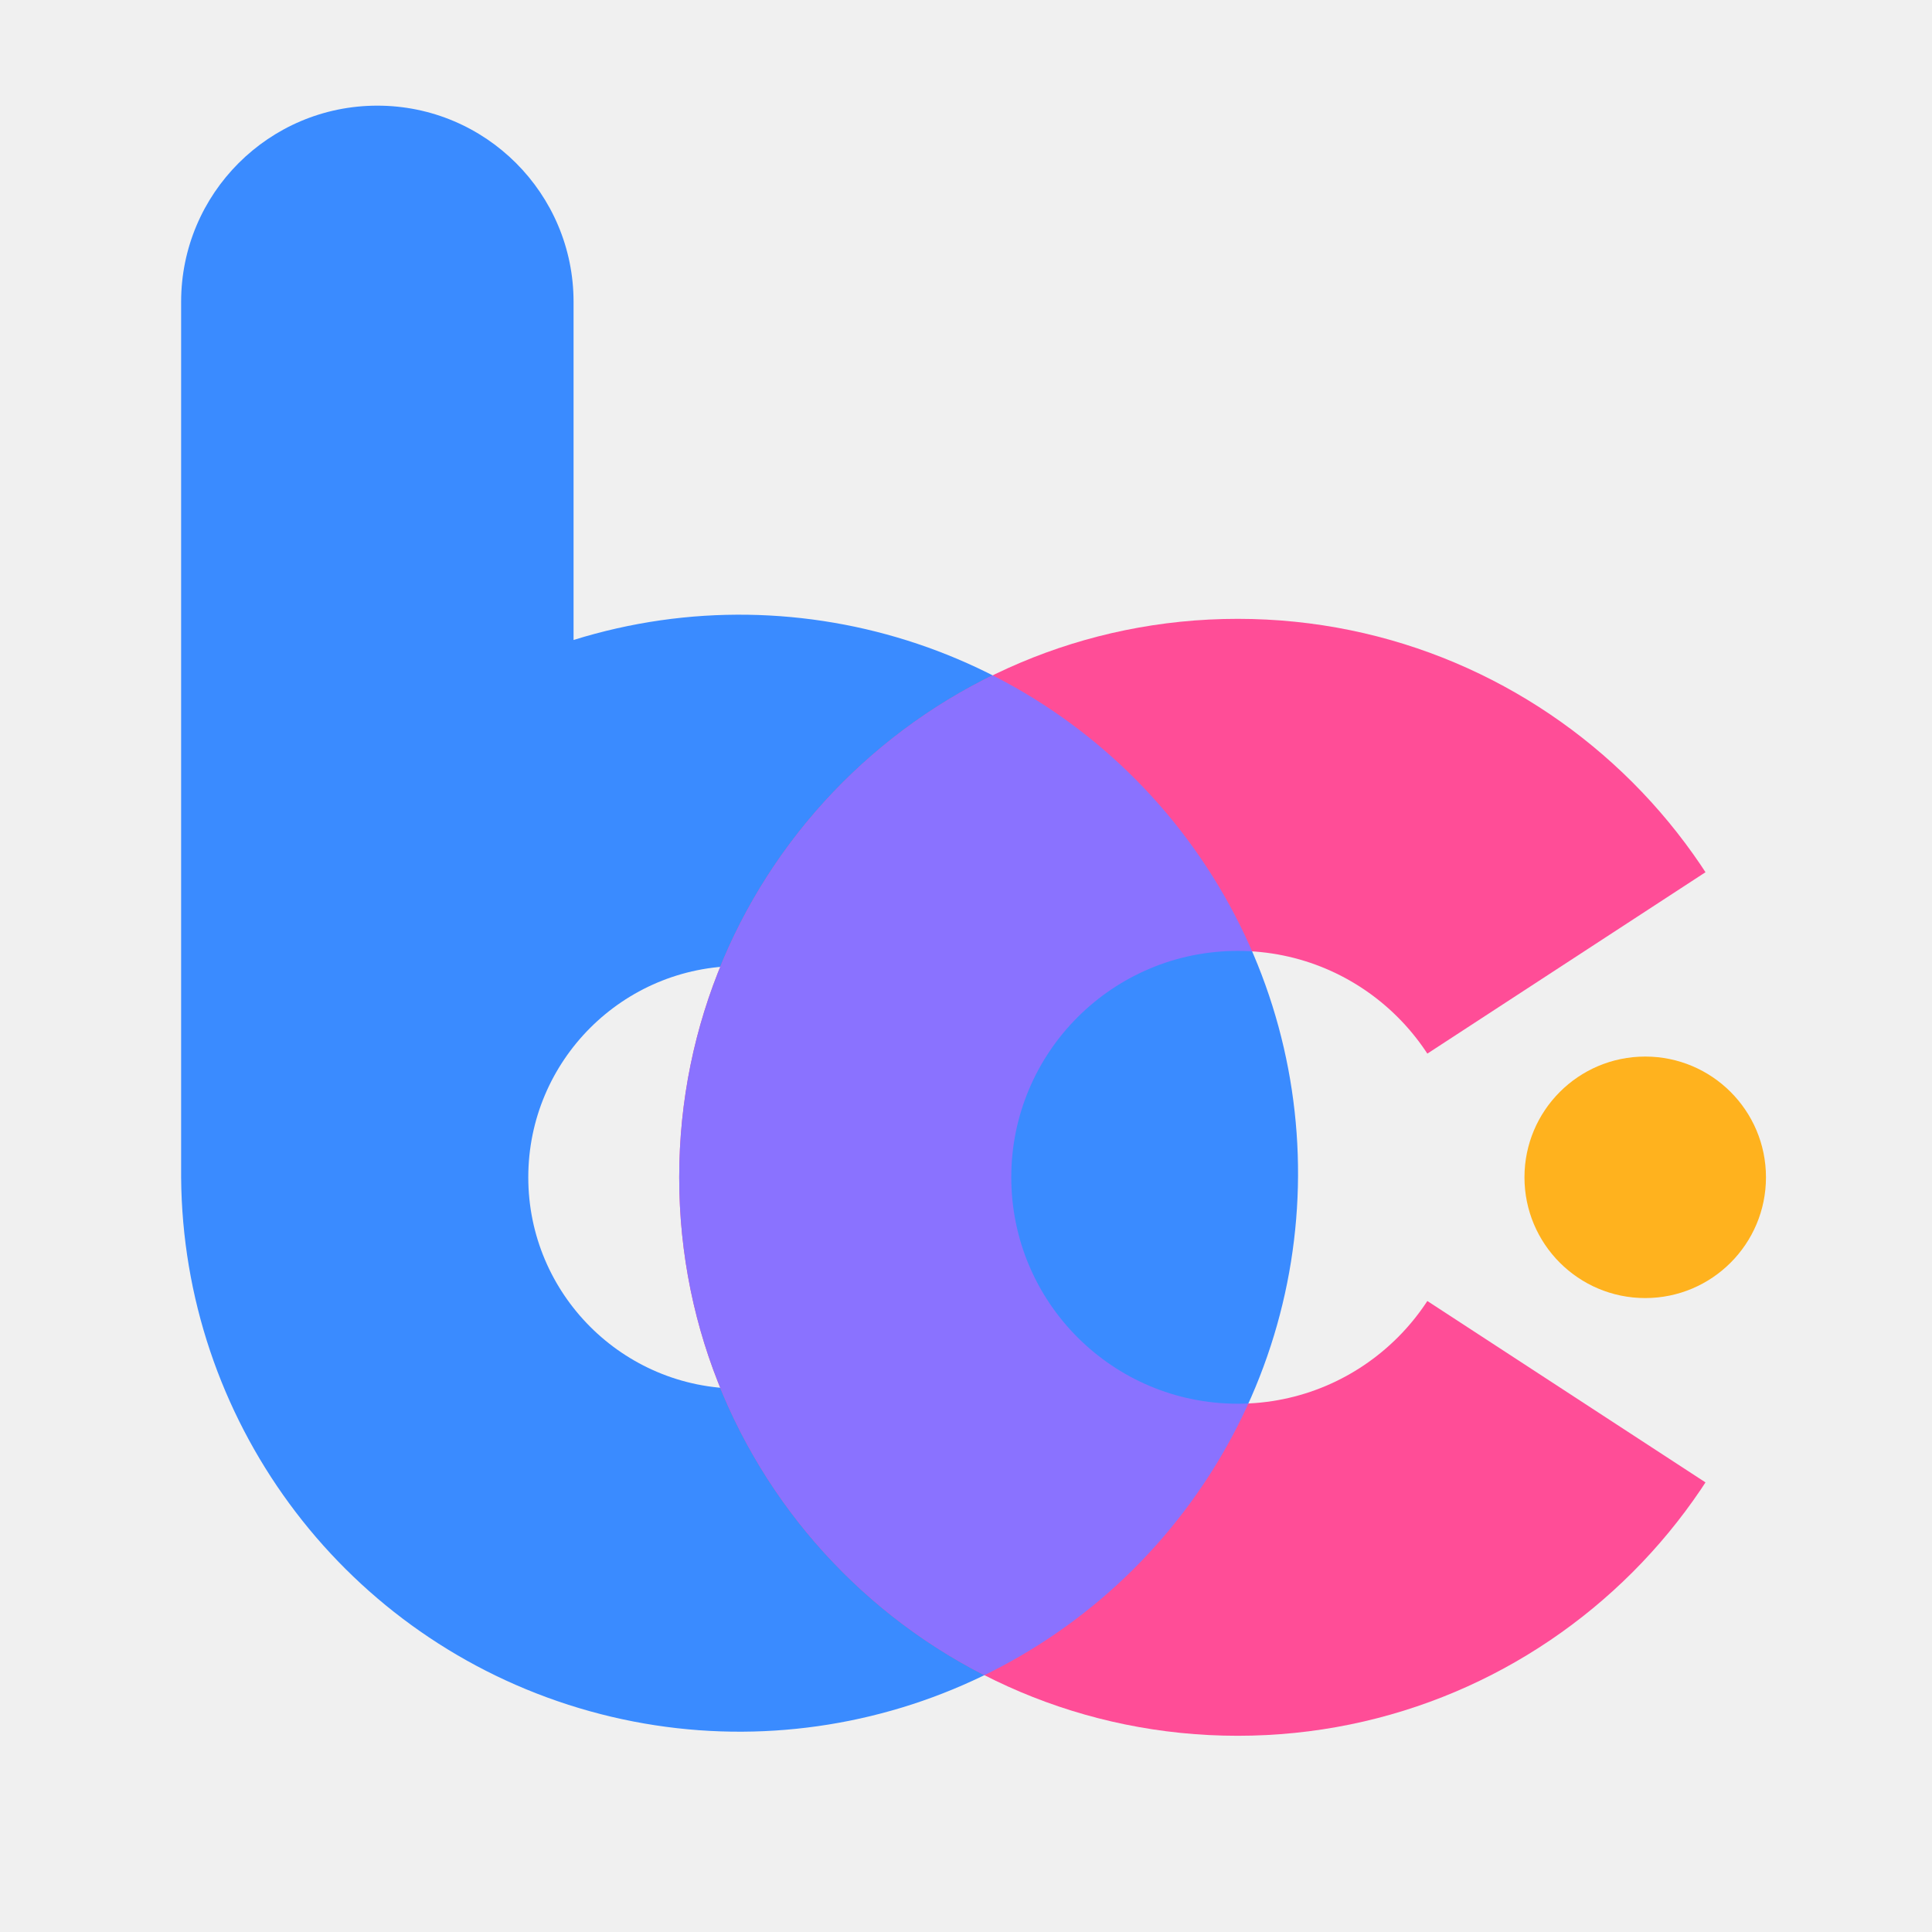
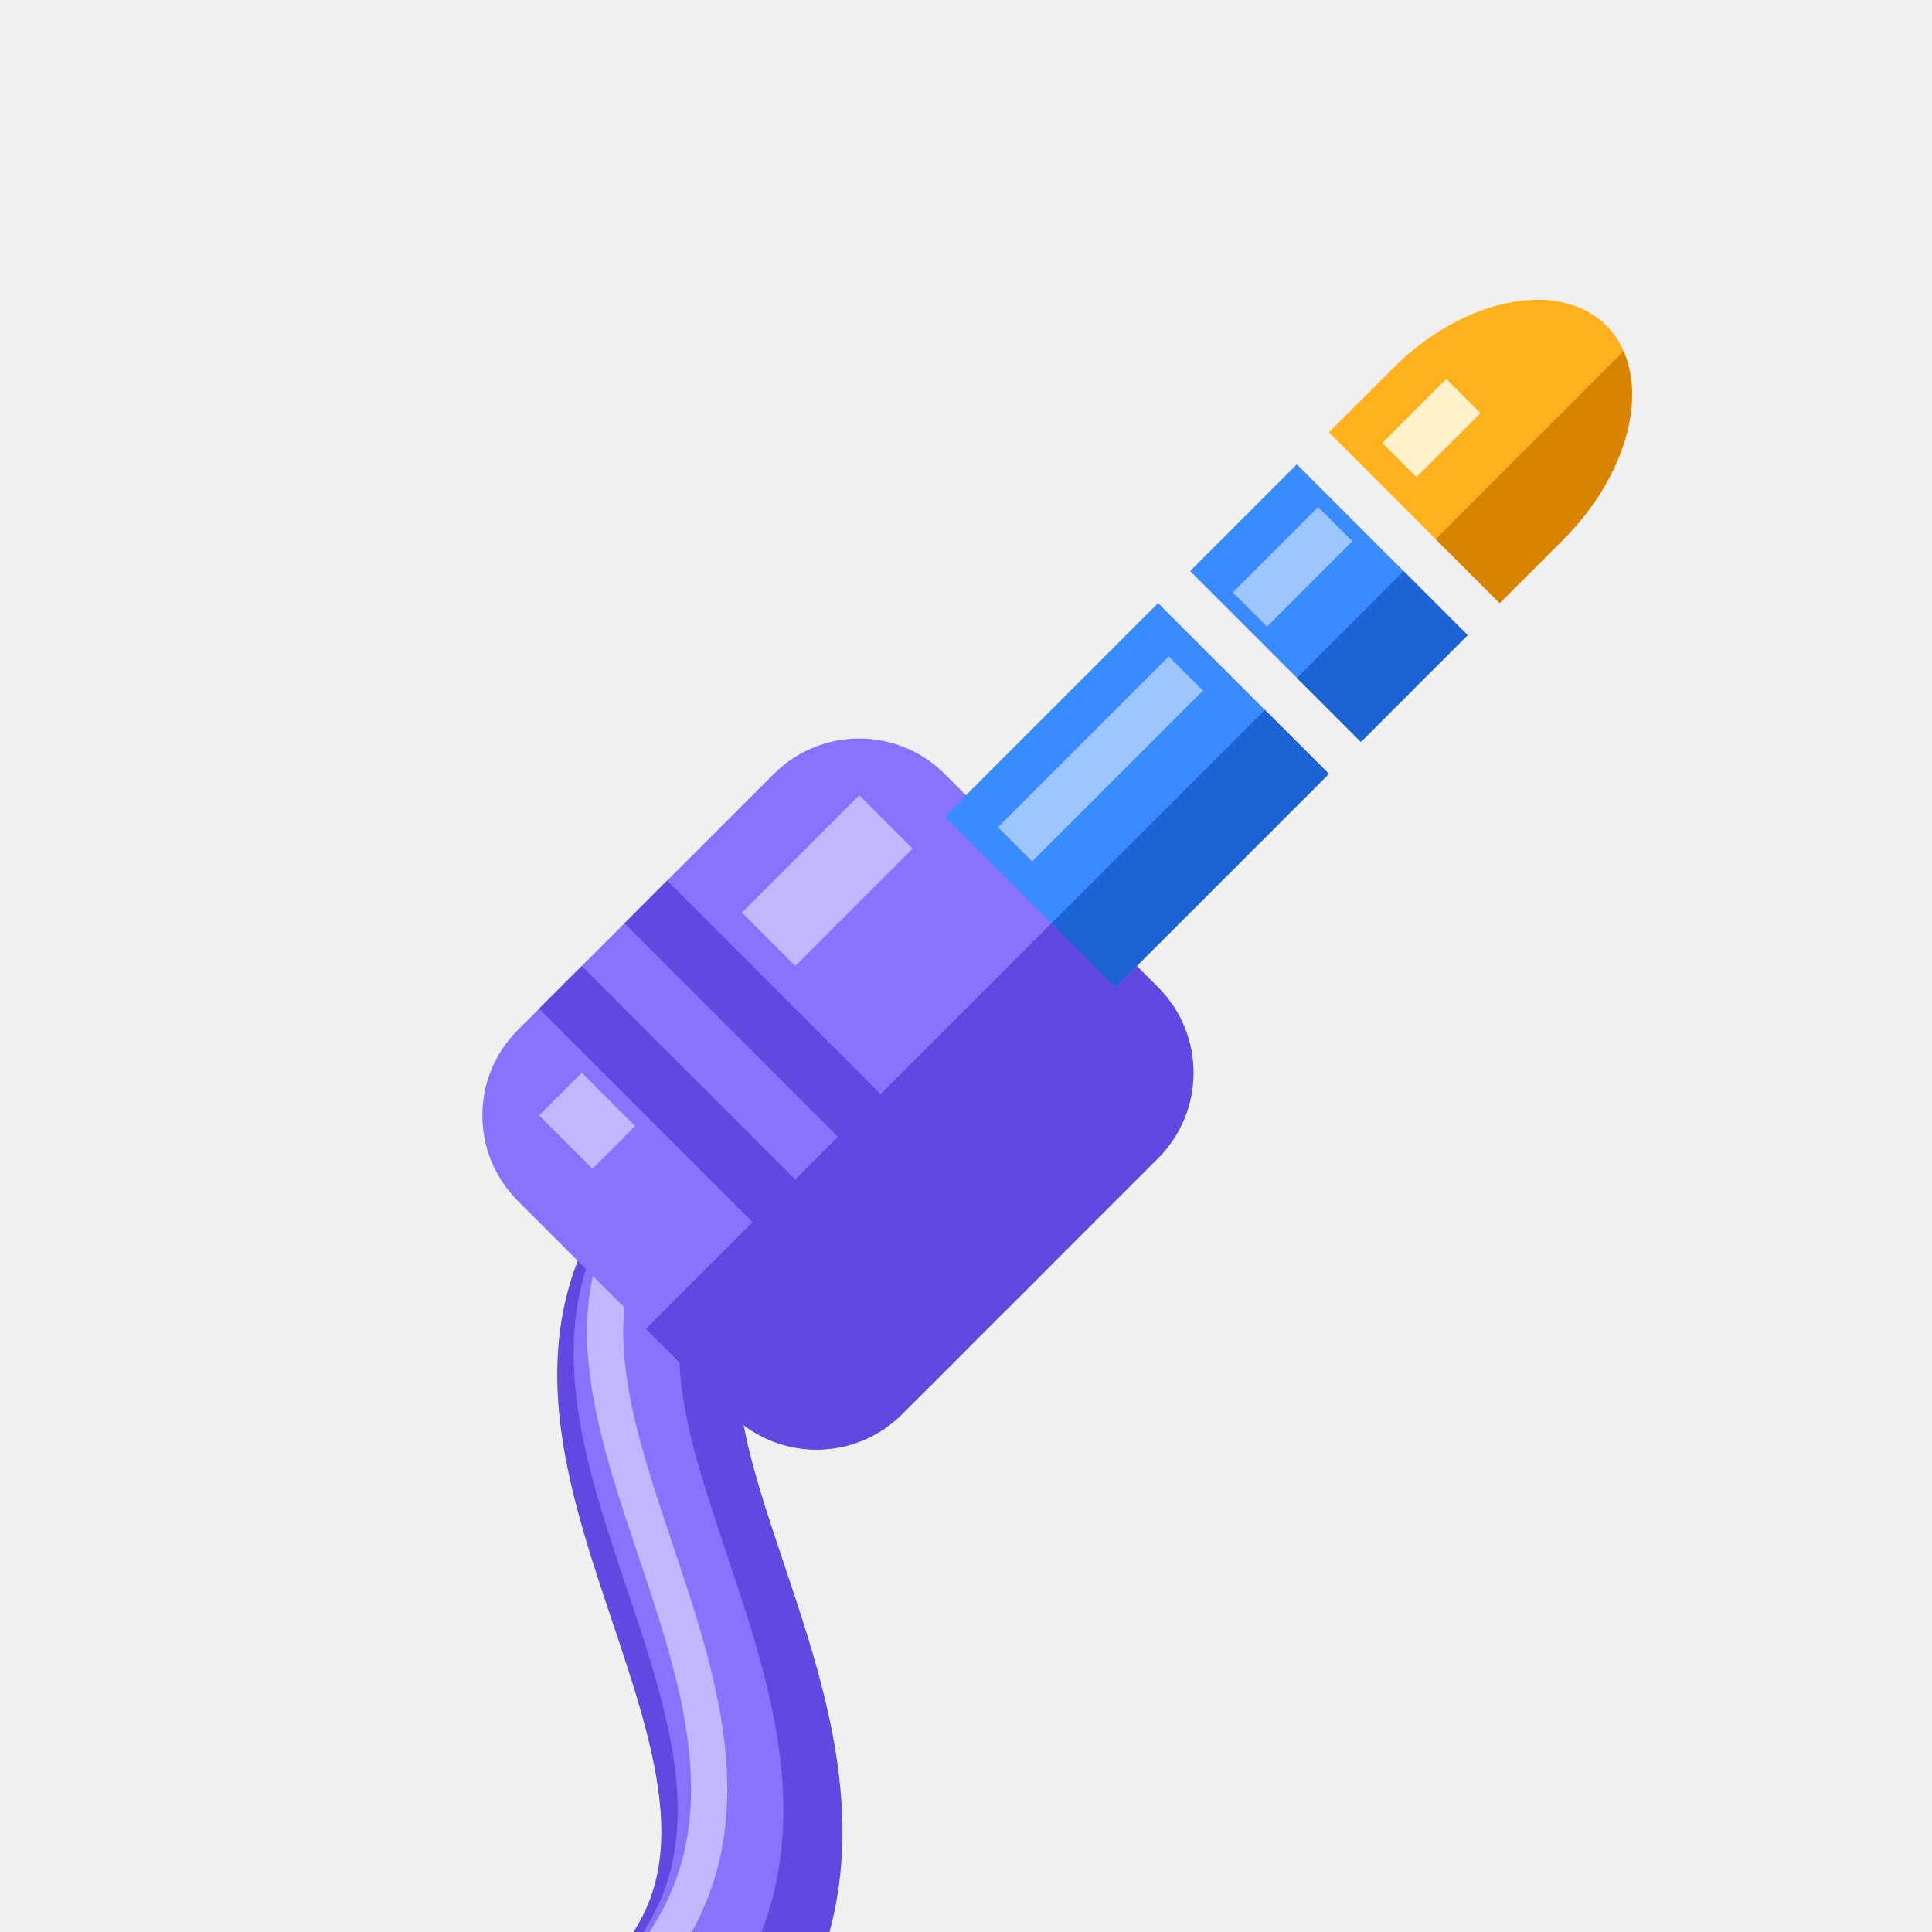
- <svg xmlns="http://www.w3.org/2000/svg" viewBox="0 0 64 64" role="img" aria-label="blac">
-   <defs>
-     <path id="b" d="M6 10a6.5 6.5 0 0 1 13 0v11.2A18.5 18.5 0 1 1 6 39Z" />
-     <clipPath id="b-clip">
-       <use href="#b" />
-     </clipPath>
-     <mask id="c-mask">
-       <rect width="64" height="64" fill="#fff" />
-       <circle cx="41" cy="39" r="7.5" fill="#000" />
-       <path d="M41 39 L64 24 L64 54 Z" fill="#000" />
-     </mask>
-     <mask id="b-mask">
-       <rect width="64" height="64" fill="#fff" />
-       <circle cx="24.5" cy="39" r="7" fill="#000" />
-     </mask>
-   </defs>
-   <g mask="url(#b-mask)">
-     <use href="#b" fill="#3a8bff" />
+ <svg xmlns="http://www.w3.org/2000/svg" viewBox="0 0 64 64" role="img" aria-label="BlaC">
+   <g transform="rotate(-45 32 32)">
+     <g fill="none" stroke-linecap="round">
+       <path d="M20 32C10 32 12 50 0 50" stroke="#6248e0" stroke-width="6" />
+       <path d="M20 31C10 31 12 49 0 49" stroke="#8a72ff" stroke-width="3.5" />
+       <path d="M20 30C10 30 12 48 0 48" stroke="#c2b6ff" stroke-width="1.2" />
+     </g>
+     <rect x="16" y="23" width="20" height="18" rx="4" fill="#8a72ff" />
+     <path d="M16 33H36V37a4 4 0 0 1-4 4H20a4 4 0 0 1-4-4Z" fill="#6248e0" />
+     <path d="M21 23h2v18h-2zM25 23h2v18h-2z" fill="#6248e0" />
+     <path d="M18.5 25.5h2v2.5h-2zM28 25.5h5.5v2.5H28z" fill="#c2b6ff" />
+     <path d="M35 28h10v8H35zM46.5 28h5v8h-5z" fill="#3a8bff" />
+     <path d="M35 33h10v3H35zM46.5 33h5v3h-5z" fill="#1d63d4" />
+     <path d="M36 29.5h8v1.6h-8zM47 29.5h4v1.6h-4z" fill="#9cc6ff" />
+     <g>
+       <path d="M53 28h3a6 4 0 0 1 0 8h-3Z" fill="#ffb21e" />
+       <path d="M53 33h8.8A6 4 0 0 1 56 36h-3Z" fill="#d98400" />
+       <path d="M54 29.5h3v1.6h-3z" fill="#fff1c9" />
+     </g>
  </g>
-   <g mask="url(#c-mask)">
-     <circle cx="41" cy="39" r="18.5" fill="#ff4d97" />
-     <circle cx="41" cy="39" r="18.5" fill="#8a72ff" clip-path="url(#b-clip)" />
-   </g>
-   <circle cx="54.5" cy="39" r="4" fill="#ffb21e" />
</svg>
